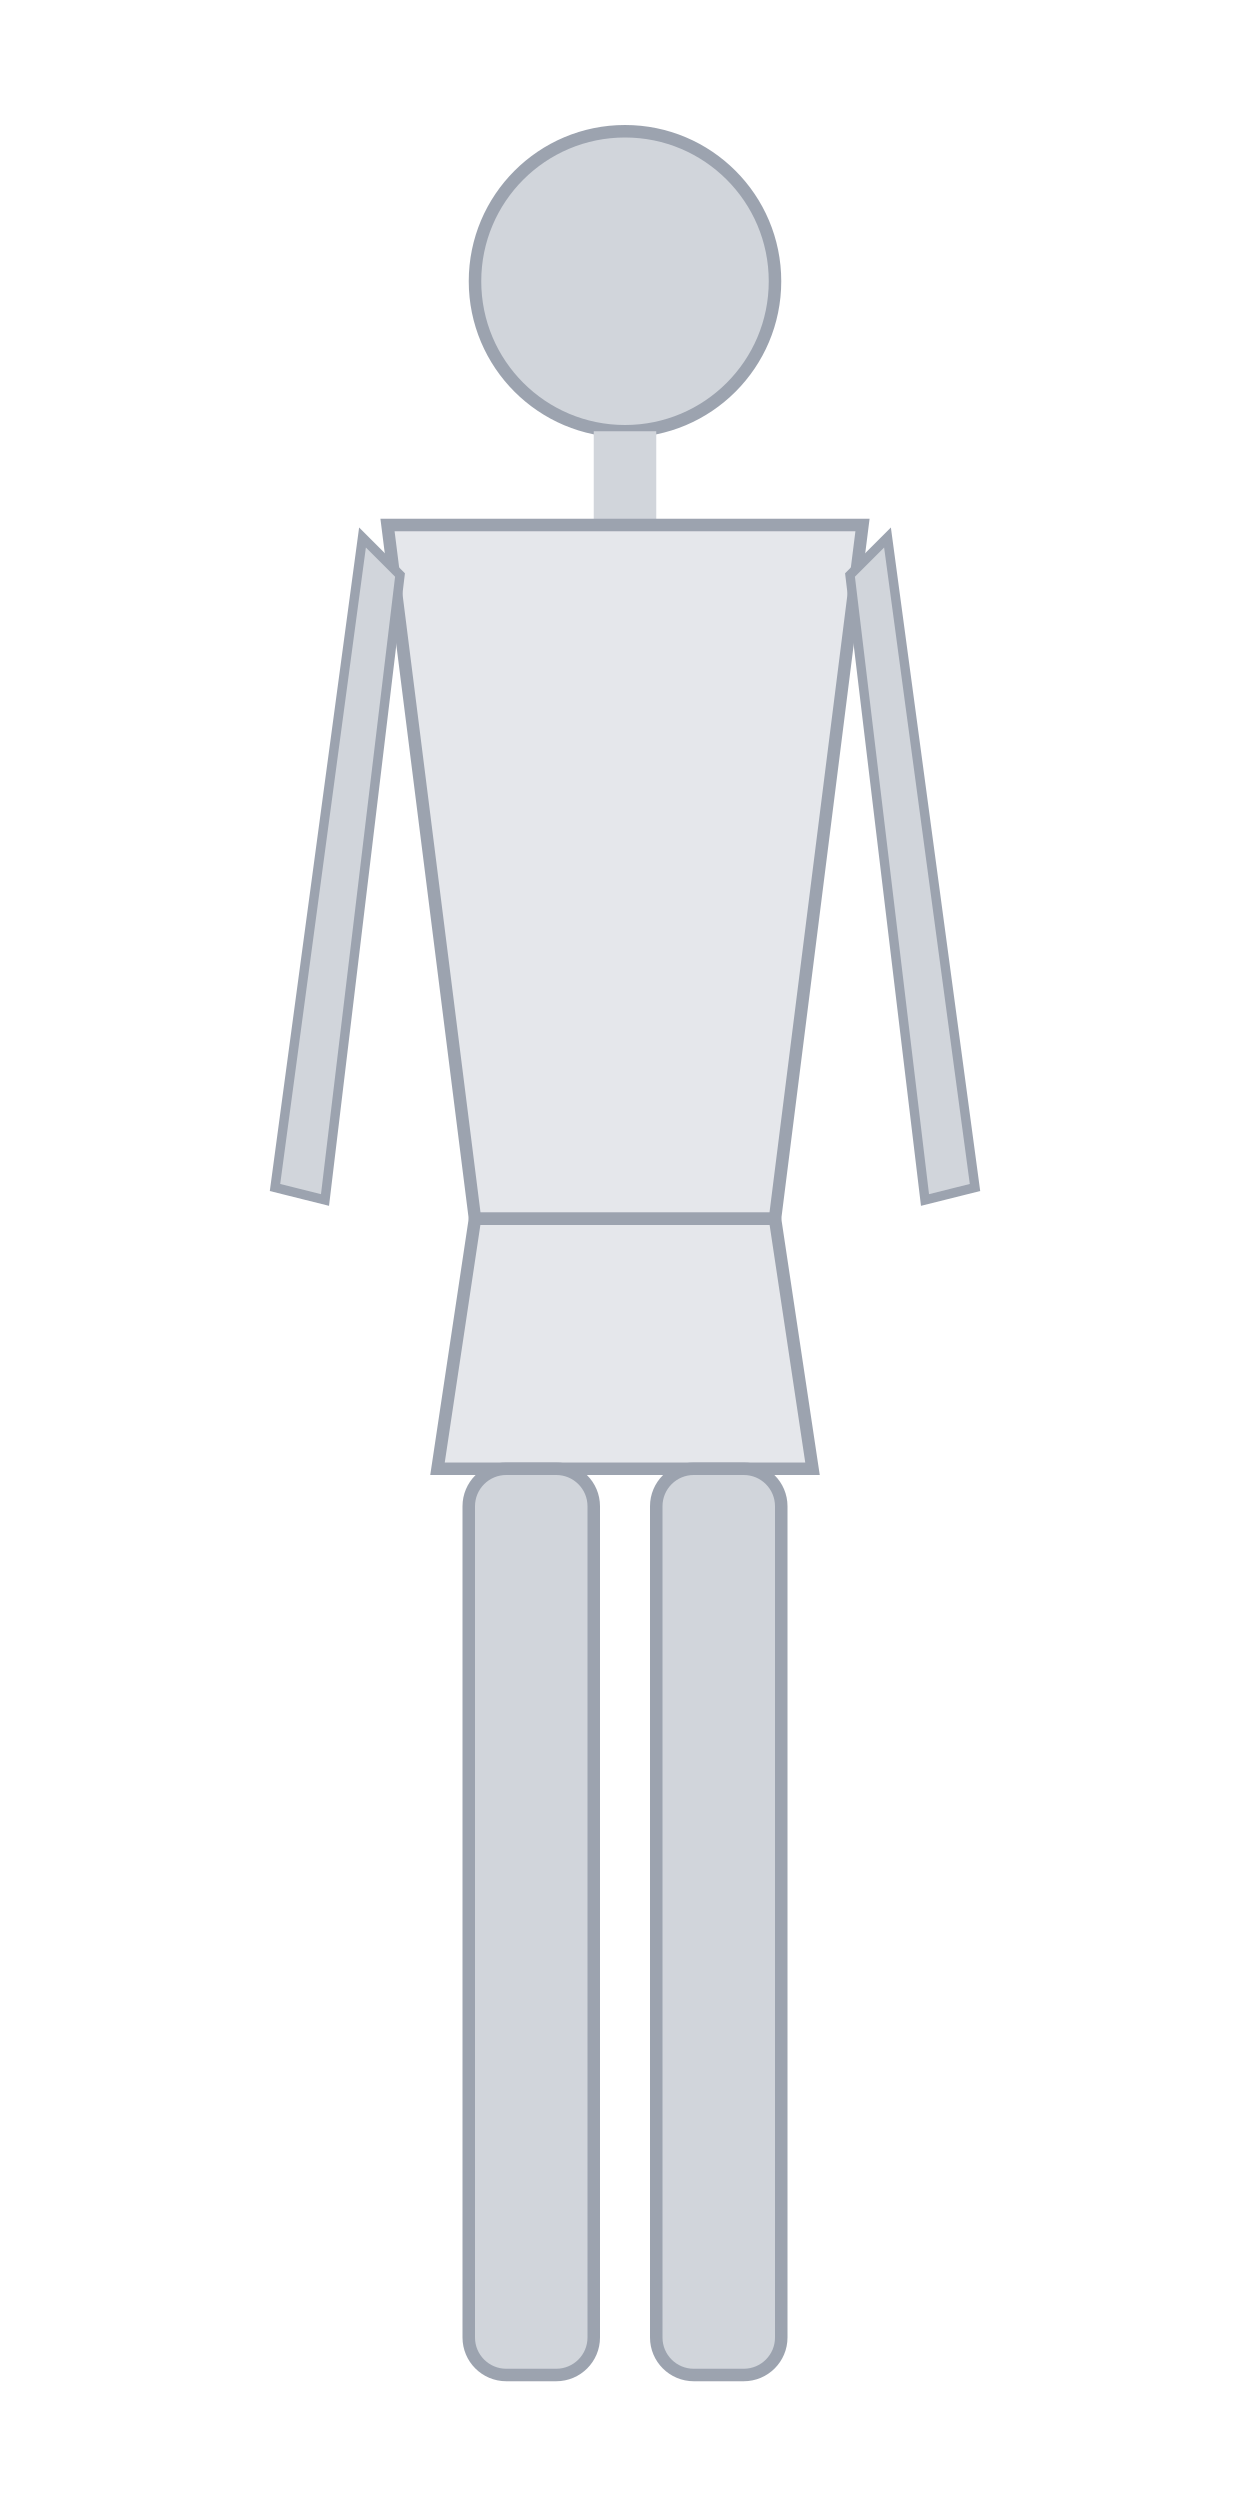
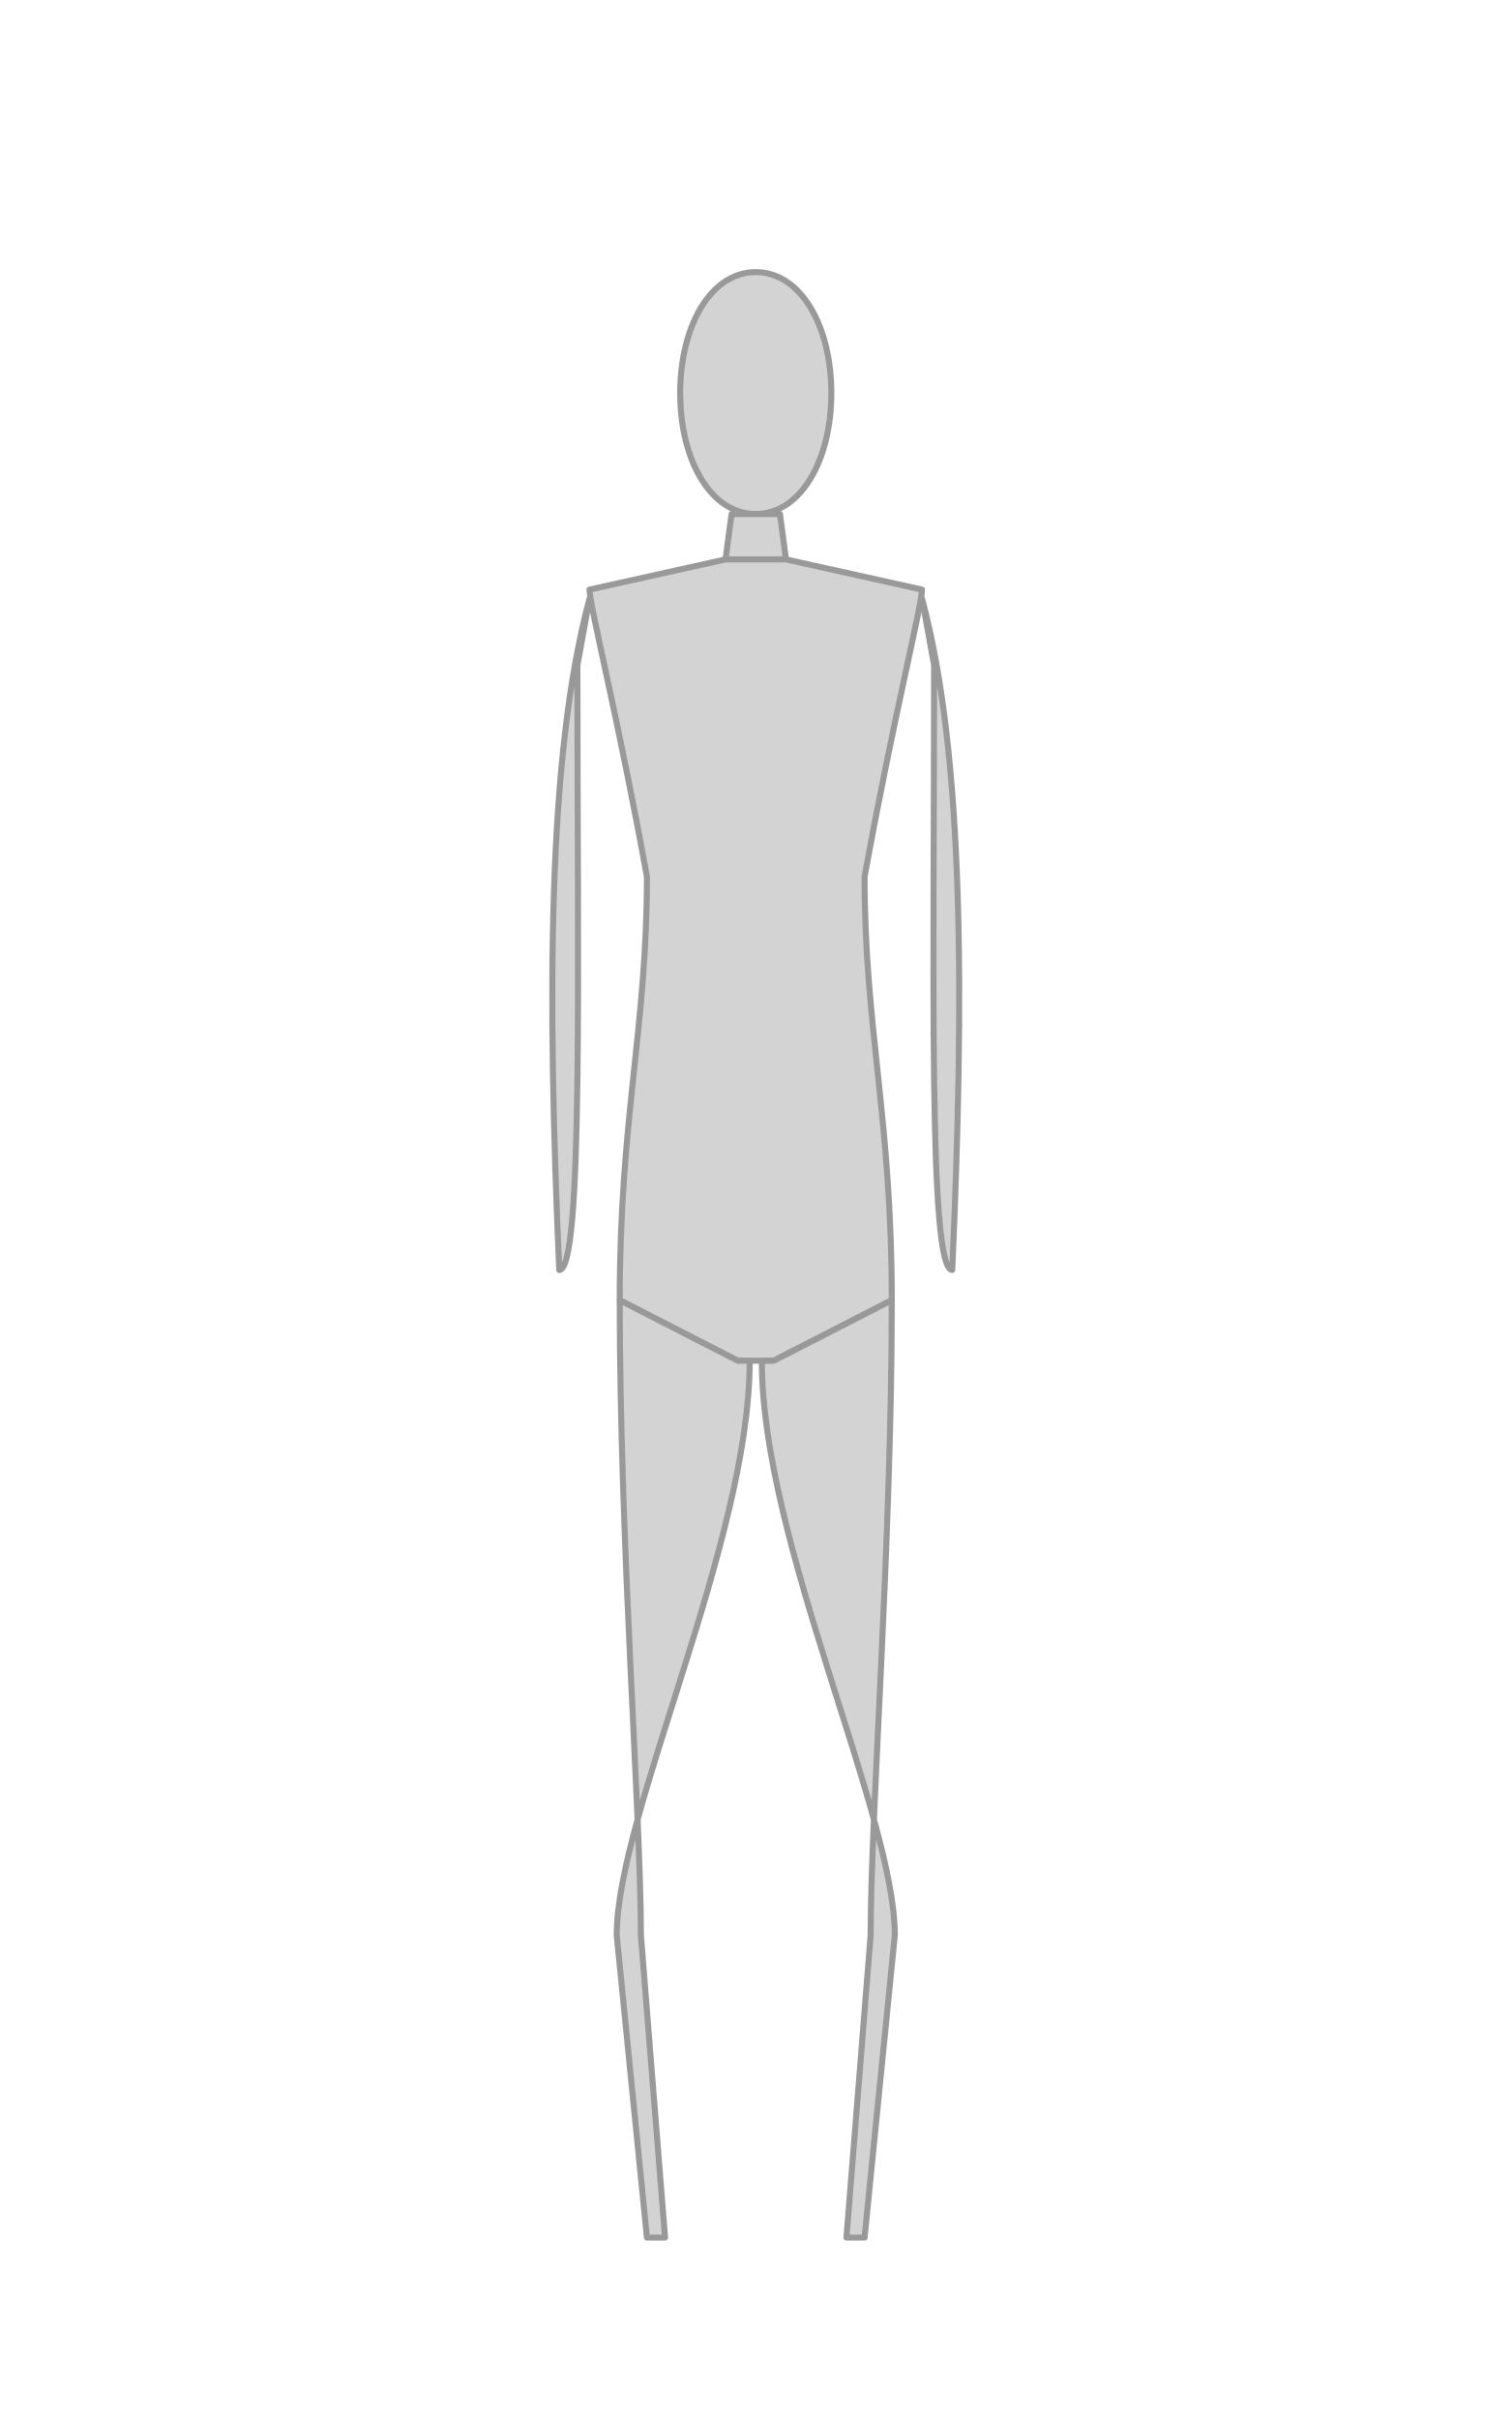
- <svg xmlns="http://www.w3.org/2000/svg" viewBox="0 0 200 400" width="200" height="400">
-   <circle cx="100" cy="45" r="24" fill="#d1d5db" stroke="#9ca3af" stroke-width="2" />
-   <rect x="95" y="69" width="10" height="15" fill="#d1d5db" />
-   <path d="M 62 84 L 138 84 L 124 195 L 76 195 Z" fill="#e5e7eb" stroke="#9ca3af" stroke-width="2" />
-   <path d="M 58 86 L 44 190 L 52 192 L 64 92 Z" fill="#d1d5db" stroke="#9ca3af" stroke-width="1.5" />
-   <path d="M 142 86 L 156 190 L 148 192 L 136 92 Z" fill="#d1d5db" stroke="#9ca3af" stroke-width="1.5" />
-   <path d="M 76 195 L 124 195 L 130 235 L 70 235 Z" fill="#e5e7eb" stroke="#9ca3af" stroke-width="2" />
-   <rect x="75" y="235" width="20" height="145" rx="6" fill="#d1d5db" stroke="#9ca3af" stroke-width="2" />
-   <rect x="105" y="235" width="20" height="145" rx="6" fill="#d1d5db" stroke="#9ca3af" stroke-width="2" />
+ <svg xmlns="http://www.w3.org/2000/svg" viewBox="0 0 500 800" width="500" height="800">
+   <g id="normalized-mannequin-layer">
+     <g id="mannequin" fill="#D3D3D3" stroke="#999999" stroke-width="2" stroke-linejoin="round" stroke-linecap="round">
+       <path id="head" d="M 250,90 C 235,90 225,108 225,130 C 225,152 235,170 250,170 C 265,170 275,152 275,130 C 275,108 265,90 250,90 Z" />
+       <path id="neck" d="M 242,170 L 258,170 L 260,185 L 240,185 Z" />
+       <path id="torso" d="M 240,185 L 195,195 C 195,200 205,240 214,290 C 214,340 205,370 205,430 L 244,450 L 250,450 L 256,450 L 295,430 C 295,370 286,340 286,290 C 295,240 305,200 305,195 L 260,185 Z" />
+       <path id="arms" d="M 195,198 C 181,250 181,330 185,420 C 193,420 191,320 191,220 Z M 305,198 C 319,250 319,330 315,420 C 307,420 309,320 309,220 Z" />
+       <path id="legs" d="M 244,450 L 205,430 C 205,510 212,600 212,640 L 220,740 L 214,740 L 204,640 C 204,600 248,510 248,450 Z M 256,450 L 295,430 C 295,510 288,600 288,640 L 280,740 L 286,740 L 296,640 C 296,600 252,510 252,450 Z" />
+     </g>
+   </g>
</svg>
